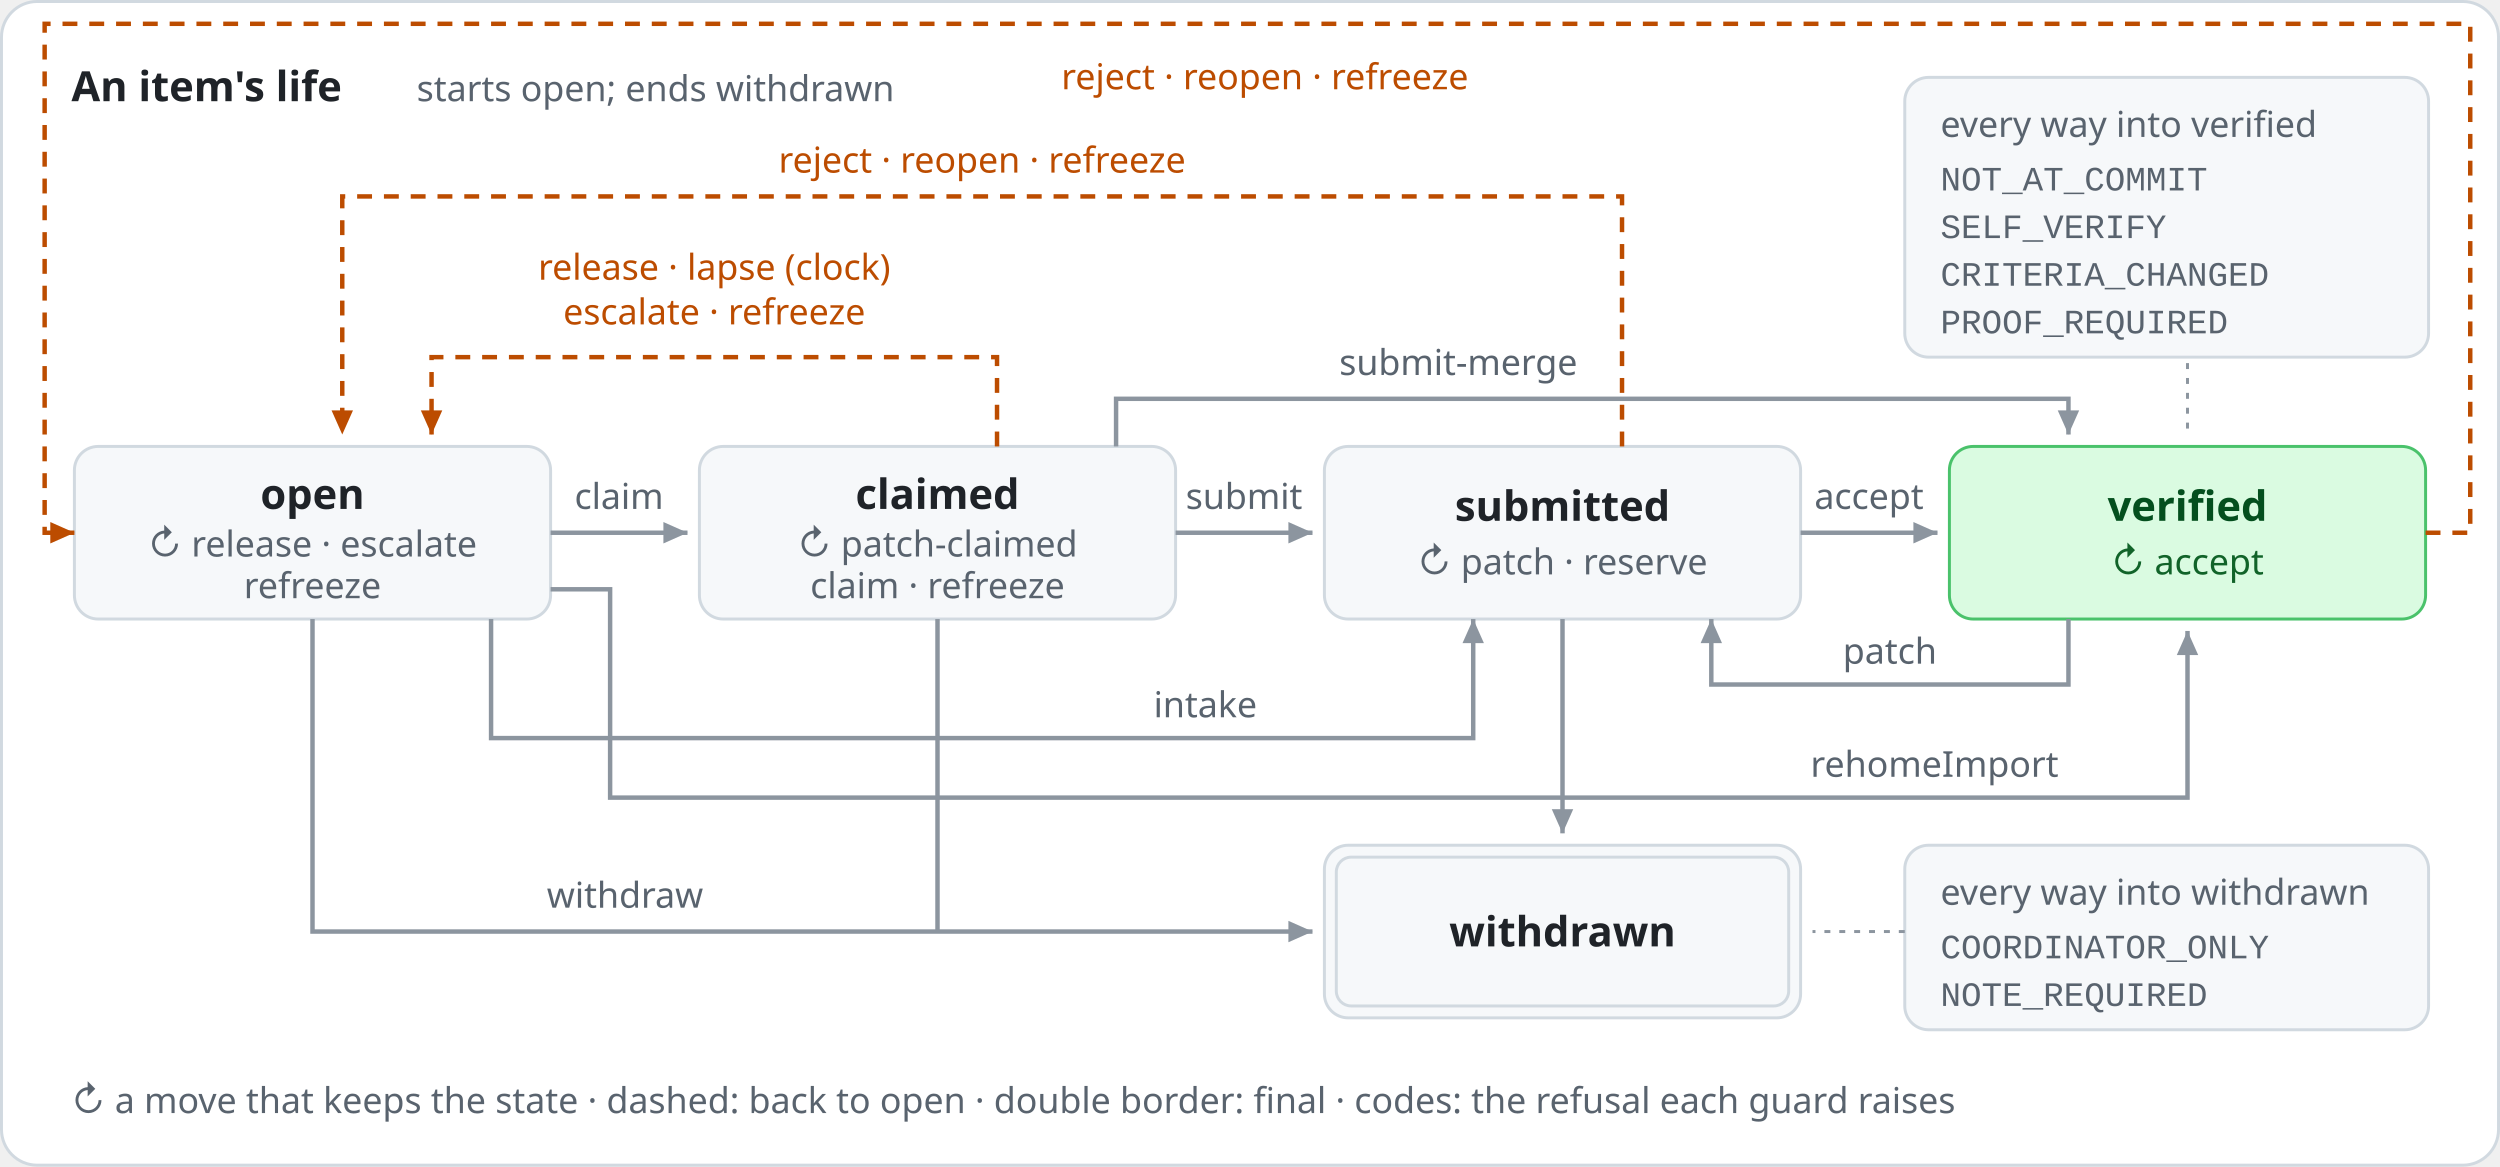
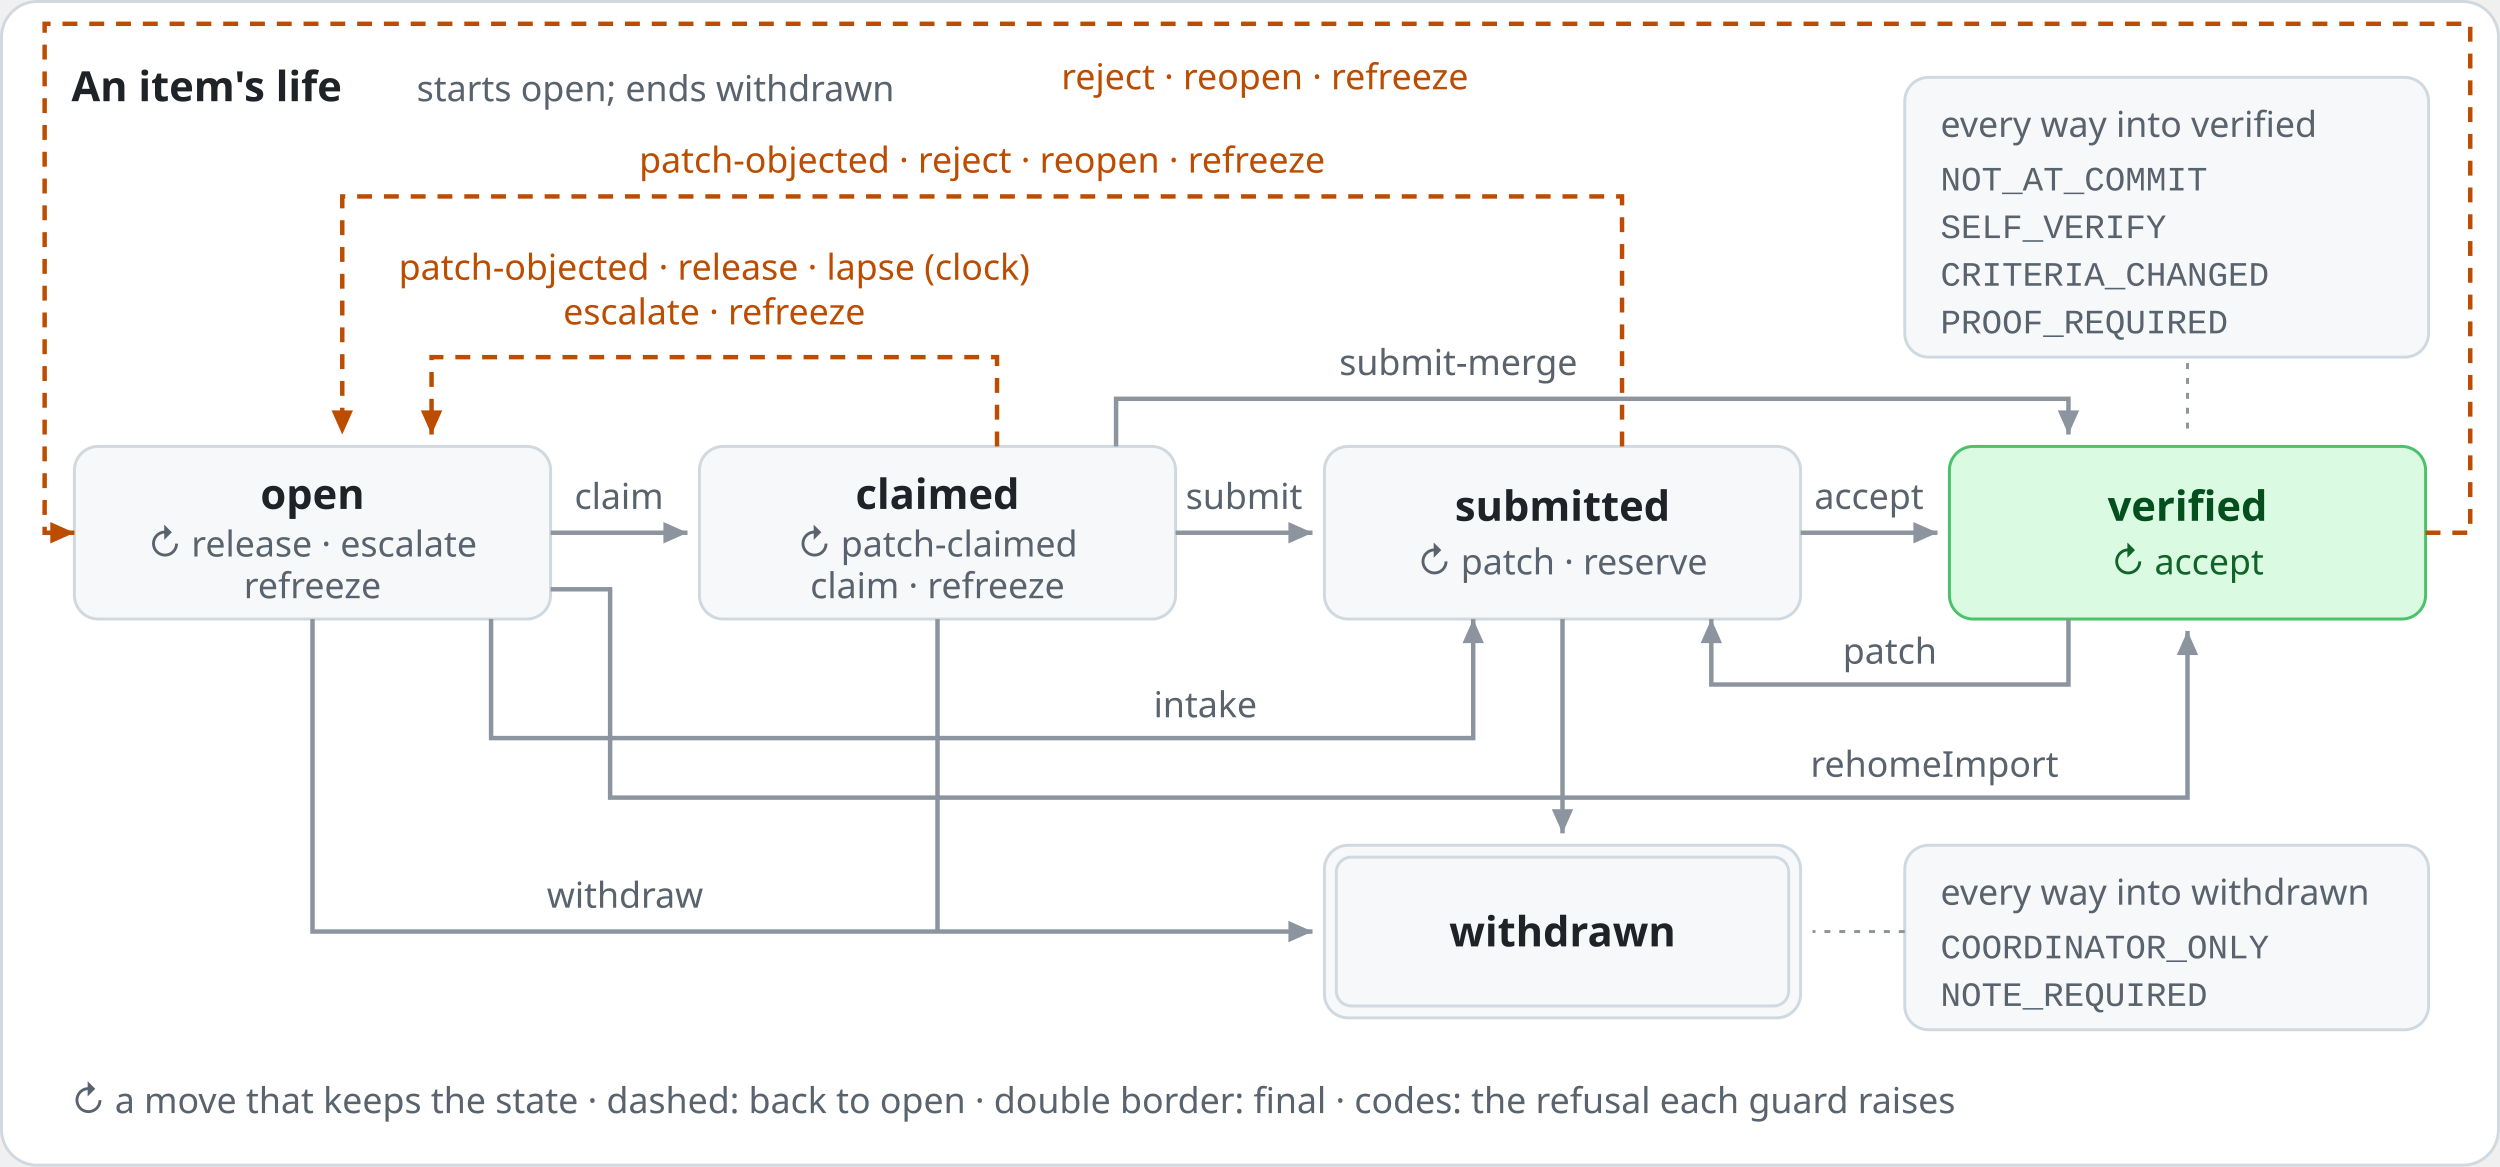
<svg xmlns="http://www.w3.org/2000/svg" viewBox="0 0 840 392" width="840" height="392" role="img" aria-labelledby="title desc">
  <style>
text { font-family: -apple-system, BlinkMacSystemFont, 'Segoe UI', 'Noto Sans', Helvetica, Arial, sans-serif; fill: #1f2328; }
.mono { font-family: ui-monospace, SFMono-Regular, 'SF Mono', Menlo, Consolas, 'Liberation Mono', monospace; }
.card { fill: #ffffff; stroke: #d1d9e0; }
.head { font-size: 14px; font-weight: 600; }
.aside { font-size: 12px; fill: #59636e; }
.t1 { font-size: 14px; font-weight: 600; }
.t2 { font-size: 12px; fill: #59636e; }
.label { font-size: 12px; fill: #59636e; }
.code { font-size: 11.5px; fill: #59636e; }
.edge { fill: none; stroke: #8c959f; stroke-width: 1.5; }
.edge.back { stroke: #bc4c00; stroke-dasharray: 5 4; }
.edge.leader { stroke-width: 1; stroke-dasharray: 2 3; }
.tip { fill: #8c959f; }
.tip.back { fill: #bc4c00; }
.label.back { fill: #bc4c00; }
.frame { fill: none; stroke: #d1d9e0; stroke-dasharray: 4 4; }
.plain rect { fill: #f6f8fa; stroke: #d1d9e0; }
.person rect { fill: #ddf4ff; stroke: #54aeff; }
.person .t1 { fill: #0a3069; } .person .t2 { fill: #0550ae; }
.agent rect { fill: #fbefff; stroke: #c297ff; }
.agent .t1 { fill: #3e1f79; } .agent .t2 { fill: #6639ba; }
.check rect { fill: #fff8c5; stroke: #d4a72c; }
.check .t1 { fill: #4d2d00; } .check .t2 { fill: #7d4e00; }
.done rect { fill: #dafbe1; stroke: #4ac26b; }
.done .t1 { fill: #044f1e; } .done .t2 { fill: #116329; }

</style>
  <defs>
    <marker id="tip" viewBox="0 0 10 10" refX="9" refY="5" markerWidth="9" markerHeight="9" markerUnits="userSpaceOnUse" orient="auto">
      <path class="tip" d="M0 1 L9 5 L0 9 z" />
    </marker>
    <marker id="tip-back" viewBox="0 0 10 10" refX="9" refY="5" markerWidth="9" markerHeight="9" markerUnits="userSpaceOnUse" orient="auto">
      <path class="tip back" d="M0 1 L9 5 L0 9 z" />
    </marker>
  </defs>
  <rect class="card" x="0.5" y="0.5" width="839" height="391" rx="12" />
  <text class="head" x="24" y="34">An item's life</text>
  <text class="aside" x="140" y="34">starts open; ends withdrawn</text>
  <g class="plain">
    <rect x="25" y="150" width="160" height="58" rx="8" />
    <text class="t1" x="105" y="171" text-anchor="middle">open</text>
    <text class="t2" x="105" y="187" text-anchor="middle">↻ release · escalate</text>
    <text class="t2" x="105" y="201" text-anchor="middle">refreeze</text>
  </g>
  <g class="plain">
    <rect x="235" y="150" width="160" height="58" rx="8" />
    <text class="t1" x="315" y="171" text-anchor="middle">claimed</text>
    <text class="t2" x="315" y="187" text-anchor="middle">↻ patch-claimed</text>
    <text class="t2" x="315" y="201" text-anchor="middle">claim · refreeze</text>
  </g>
  <g class="plain">
    <rect x="445" y="150" width="160" height="58" rx="8" />
    <text class="t1" x="525" y="175" text-anchor="middle">submitted</text>
    <text class="t2" x="525" y="193" text-anchor="middle">↻ patch · reserve</text>
  </g>
  <g class="done">
    <rect x="655" y="150" width="160" height="58" rx="8" />
    <text class="t1" x="735" y="175" text-anchor="middle">verified</text>
    <text class="t2" x="735" y="193" text-anchor="middle">↻ accept</text>
  </g>
  <g class="plain" data-final="withdrawn">
    <rect x="445" y="284" width="160" height="58" rx="8" />
    <rect x="449" y="288" width="152" height="50" rx="5" fill="none" />
    <text class="t1" x="525" y="318" text-anchor="middle">withdrawn</text>
  </g>
+   <path class="edge back" d="M 335 150 L 335 120 L 145 120 L 145 146" marker-end="url(#tip-back)" />
+   <text class="label back" x="240" y="94" text-anchor="middle">patch-objected · release · lapse (clock)</text>
+   <text class="label back" x="240" y="109" text-anchor="middle">escalate · refreeze</text>
+   <path class="edge back" d="M 545 150 L 545 66 L 115 66 L 115 146" marker-end="url(#tip-back)" />
+   <text class="label back" x="330" y="58" text-anchor="middle">patch-objected · reject · reopen · refreeze</text>
  <path class="edge" d="M 695 208 L 695 230 L 575 230 L 575 208" marker-end="url(#tip)" />
  <text class="label" x="635" y="223" text-anchor="middle">patch</text>
  <path class="edge" d="M 185 198 L 205 198 L 205 268 L 735 268 L 735 212" marker-end="url(#tip)" />
  <text class="label" x="650" y="261" text-anchor="middle">rehomeImport</text>
  <path class="edge" d="M 165 208 L 165 248 L 495 248 L 495 208" marker-end="url(#tip)" />
  <text class="label" x="405" y="241" text-anchor="middle">intake</text>
  <path class="edge" d="M 185 179 L 231 179" marker-end="url(#tip)" />
  <text class="label" x="208" y="171" text-anchor="middle">claim</text>
-   <path class="edge back" d="M 335 150 L 335 120 L 145 120 L 145 146" marker-end="url(#tip-back)" />
-   <text class="label back" x="240" y="94" text-anchor="middle">release · lapse (clock)</text>
-   <text class="label back" x="240" y="109" text-anchor="middle">escalate · refreeze</text>
  <path class="edge" d="M 395 179 L 441 179" marker-end="url(#tip)" />
  <text class="label" x="418" y="171" text-anchor="middle">submit</text>
  <path class="edge" d="M 375 150 L 375 134 L 695 134 L 695 146" marker-end="url(#tip)" />
  <text class="label" x="490" y="126" text-anchor="middle">submit-merge</text>
  <path class="edge" d="M 605 179 L 651 179" marker-end="url(#tip)" />
  <text class="label" x="628" y="171" text-anchor="middle">accept</text>
-   <path class="edge back" d="M 545 150 L 545 66 L 115 66 L 115 146" marker-end="url(#tip-back)" />
-   <text class="label back" x="330" y="58" text-anchor="middle">reject · reopen · refreeze</text>
  <path class="edge back" d="M 815 179 L 830 179 L 830 8 L 15 8 L 15 179 L 25 179" marker-end="url(#tip-back)" />
  <text class="label back" x="425" y="30" text-anchor="middle">reject · reopen · refreeze</text>
  <path class="edge" d="M 105 208 L 105 313 L 441 313" marker-end="url(#tip)" />
  <text class="label" x="210" y="305" text-anchor="middle">withdraw</text>
  <path class="edge" d="M 315 208 L 315 313" />
  <path class="edge" d="M 525 208 L 525 280" marker-end="url(#tip)" />
  <g class="plain">
    <rect x="640" y="26" width="176" height="94" rx="8" />
  </g>
  <text class="label" x="652" y="46">every way into verified</text>
  <text class="code mono" x="652" y="64">NOT_AT_COMMIT</text>
  <text class="code mono" x="652" y="80">SELF_VERIFY</text>
  <text class="code mono" x="652" y="96">CRITERIA_CHANGED</text>
  <text class="code mono" x="652" y="112">PROOF_REQUIRED</text>
  <path class="edge leader" d="M 735 122 L 735 146" />
  <g class="plain">
    <rect x="640" y="284" width="176" height="62" rx="8" />
  </g>
  <text class="label" x="652" y="304">every way into withdrawn</text>
  <text class="code mono" x="652" y="322">COORDINATOR_ONLY</text>
  <text class="code mono" x="652" y="338">NOTE_REQUIRED</text>
  <path class="edge leader" d="M 640 313 L 609 313" />
  <text class="aside" x="24" y="374">↻ a move that keeps the state · dashed: back to open · double border: final · codes: the refusal each guard raises</text>
</svg>
